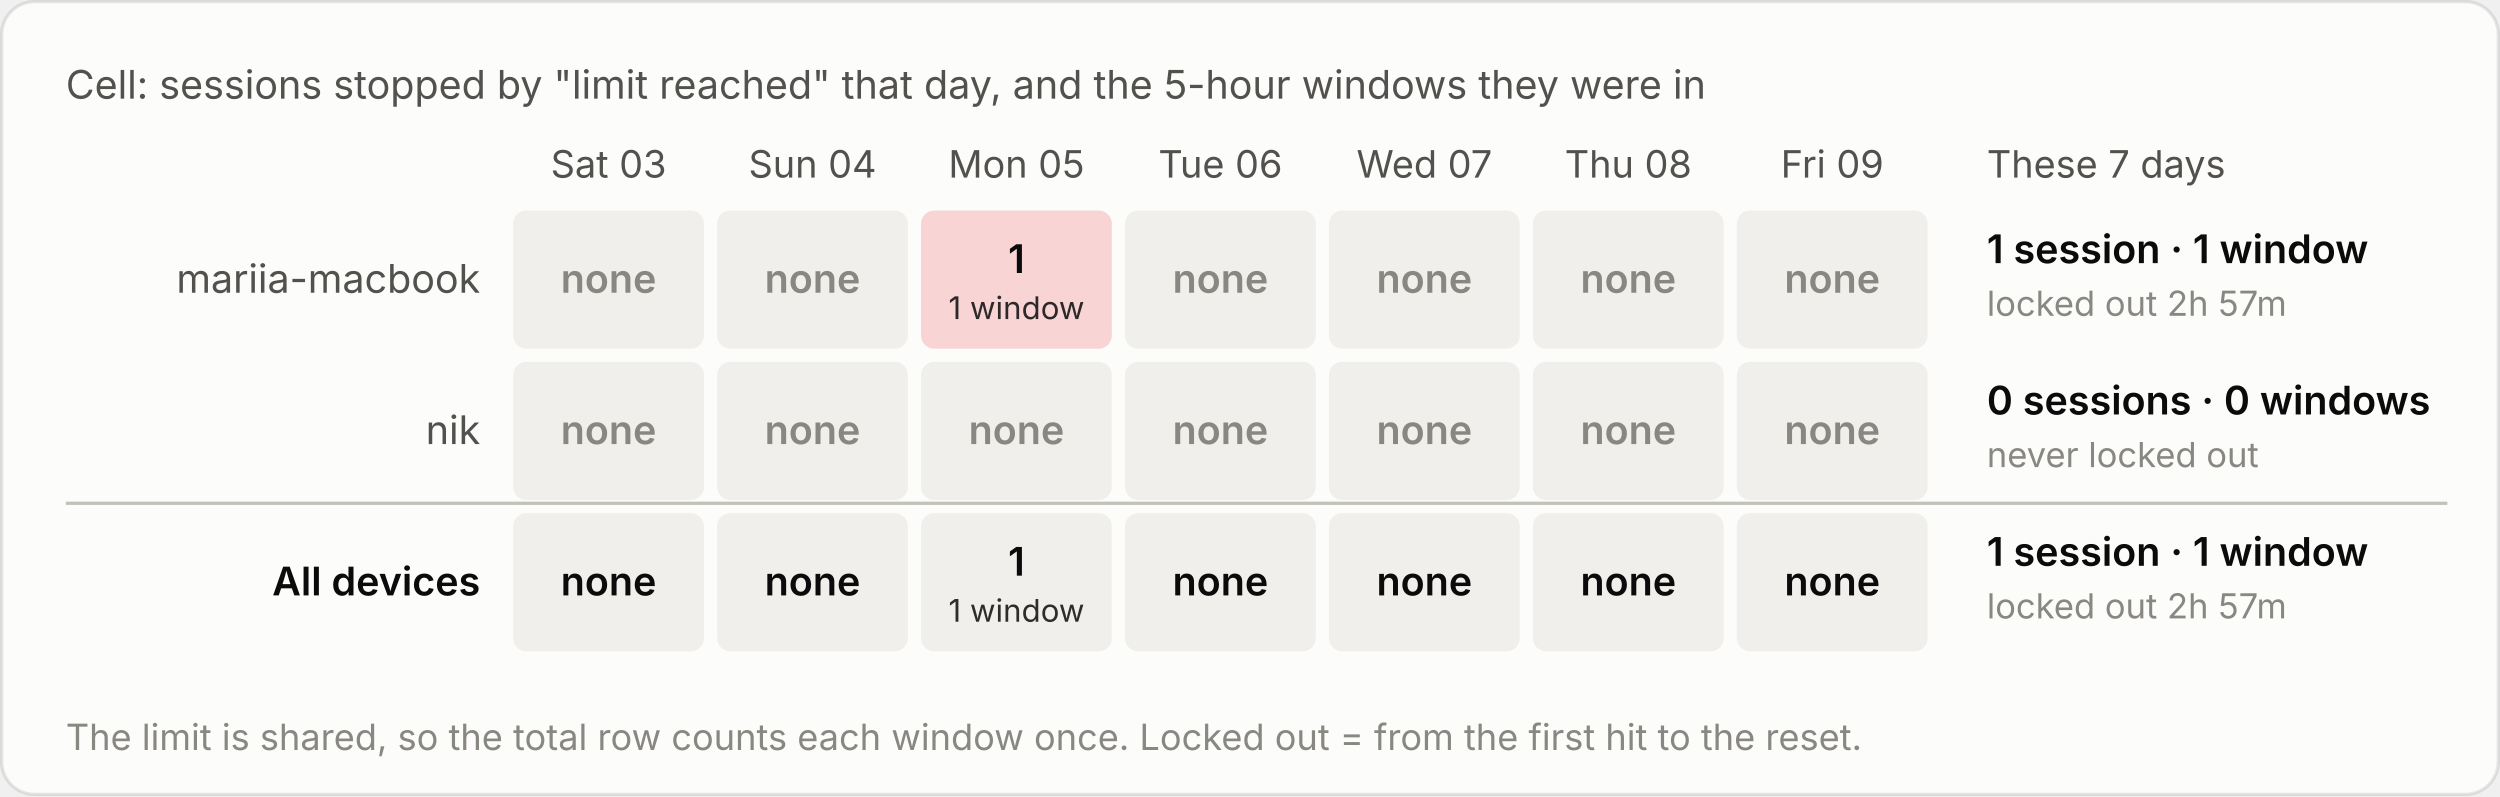
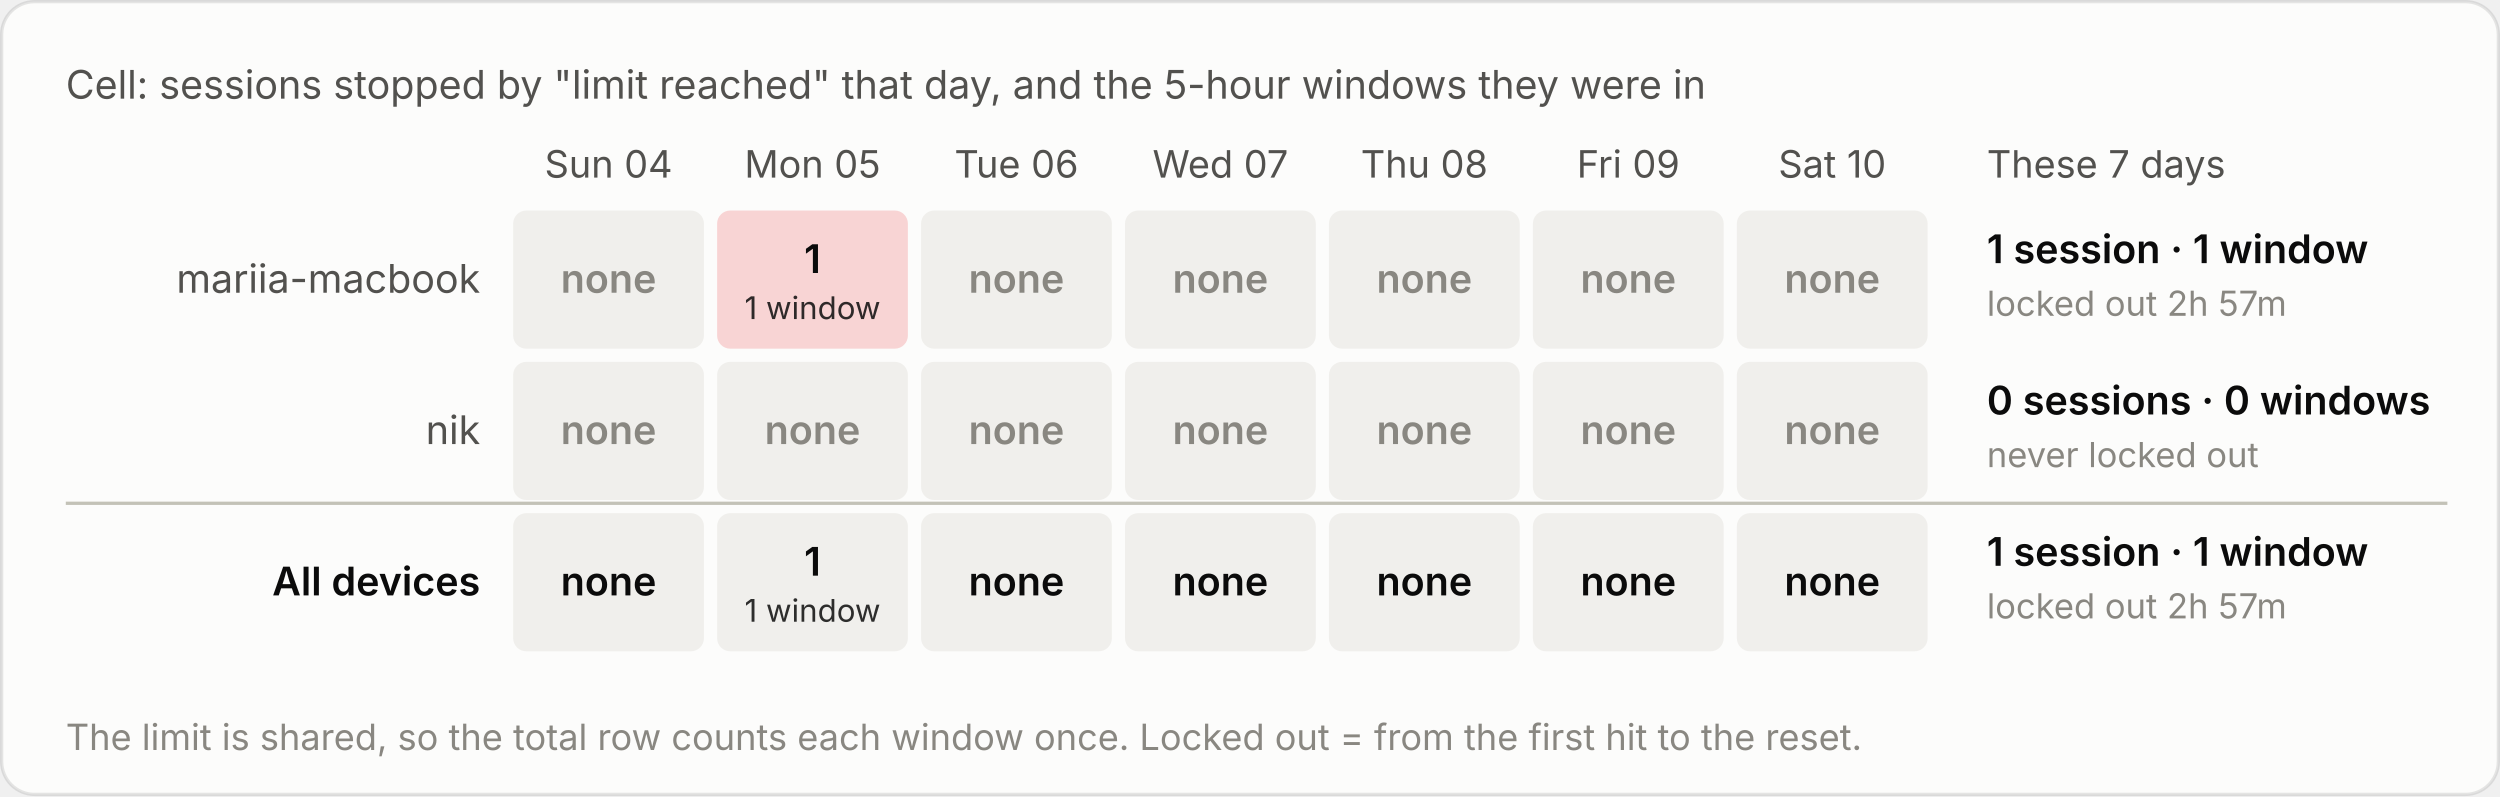
<svg xmlns="http://www.w3.org/2000/svg" viewBox="0 0 760 242" width="760" height="242" role="img" aria-label="Cell: sessions stopped by &quot;limit reached&quot; that day, and the 5-hour windows they were in">
  <style>text{font-family:system-ui,-apple-system,"Segoe UI",sans-serif;font-variant-numeric:tabular-nums}.bg{fill:#fcfcfb;stroke:rgba(11,11,11,.10)}.tp{fill:#0b0b0b}.ts{fill:#52514e}.tm{fill:#898781}.grid{stroke:#e1e0d9;stroke-width:1}.base{stroke:#c3c2b7;stroke-width:1}.so{fill:#b5b3ad}.lo{stroke:#b5b3ad}.qe{fill:#f0efec}.ring{stroke:#fcfcfb}.area{fill-opacity:.1}.s0{fill:#2a78d6}.l0{stroke:#2a78d6}.s1{fill:#eb6834}.l1{stroke:#eb6834}.s2{fill:#1baf7a}.l2{stroke:#1baf7a}.s3{fill:#eda100}.l3{stroke:#eda100}.s4{fill:#e87ba4}.l4{stroke:#e87ba4}.s5{fill:#008300}.l5{stroke:#008300}.s6{fill:#4a3aa7}.l6{stroke:#4a3aa7}.s7{fill:#e34948}.l7{stroke:#e34948}.q0{fill:#cde2fb}.q1{fill:#9ec5f4}.q2{fill:#6da7ec}.q3{fill:#3987e5}.q4{fill:#256abf}.q5{fill:#184f95}.q6{fill:#0d366b}.r0{fill:#f8d4d4}.r1{fill:#ec8f8f}.r2{fill:#c42f2f}.a0{fill:#fbe3e3}.a1{fill:#f5b8b8}.a2{fill:#ec8f8f}.a3{fill:#d65252}.a4{fill:#a82525}.tq0{fill:#0b0b0b}.tq1{fill:#0b0b0b}.tq2{fill:#0b0b0b}.tq3{fill:#ffffff}.tq4{fill:#ffffff}.tq5{fill:#ffffff}.tq6{fill:#ffffff}.tr0{fill:#0b0b0b}.tr1{fill:#0b0b0b}.tr2{fill:#ffffff}.ta0{fill:#0b0b0b}.ta1{fill:#0b0b0b}.ta2{fill:#0b0b0b}.ta3{fill:#ffffff}.ta4{fill:#ffffff}.tw{fill:#ffffff}@media (prefers-color-scheme:dark){.bg{fill:#1a1a19;stroke:rgba(255,255,255,.10)}.tp{fill:#fff}.ts{fill:#c3c2b7}.tm{fill:#898781}.grid{stroke:#2c2c2a}.base{stroke:#383835}.so{fill:#5c5b57}.lo{stroke:#5c5b57}.qe{fill:#262624}.ring{stroke:#1a1a19}.s0{fill:#3987e5}.l0{stroke:#3987e5}.s1{fill:#d95926}.l1{stroke:#d95926}.s2{fill:#199e70}.l2{stroke:#199e70}.s3{fill:#c98500}.l3{stroke:#c98500}.s4{fill:#d55181}.l4{stroke:#d55181}.s5{fill:#008300}.l5{stroke:#008300}.s6{fill:#9085e9}.l6{stroke:#9085e9}.s7{fill:#e66767}.l7{stroke:#e66767}.q0{fill:#16263a}.q1{fill:#123a66}.q2{fill:#184f95}.q3{fill:#256abf}.q4{fill:#3987e5}.q5{fill:#6da7ec}.q6{fill:#b7d3f6}.r0{fill:#4a2023}.r1{fill:#8c2c2f}.r2{fill:#e25555}.a0{fill:#3a1a1c}.a1{fill:#5e2427}.a2{fill:#8c2c2f}.a3{fill:#c43c3f}.a4{fill:#f07070}.tq0{fill:#ffffff}.tq1{fill:#ffffff}.tq2{fill:#ffffff}.tq3{fill:#ffffff}.tq4{fill:#ffffff}.tq5{fill:#0b0b0b}.tq6{fill:#0b0b0b}.tr0{fill:#ffffff}.tr1{fill:#ffffff}.tr2{fill:#ffffff}.ta0{fill:#ffffff}.ta1{fill:#ffffff}.ta2{fill:#ffffff}.ta3{fill:#ffffff}.ta4{fill:#0b0b0b}.tw{fill:#ffffff}}</style>
  <rect class="bg" x=".5" y=".5" width="759" height="241" rx="10" />
  <text class="ts" x="20" y="30" font-size="12">Cell: sessions stopped by "limit reached" that day, and the 5-hour windows they were in</text>
  <g transform="translate(0,-20)">
-     <text class="ts" x="185.0" y="74" font-size="11.5" text-anchor="middle">Sat 03</text>
-     <text class="ts" x="247.0" y="74" font-size="11.5" text-anchor="middle">Sun 04</text>
-     <text class="ts" x="309.0" y="74" font-size="11.5" text-anchor="middle">Mon 05</text>
-     <text class="ts" x="371.0" y="74" font-size="11.5" text-anchor="middle">Tue 06</text>
-     <text class="ts" x="433.0" y="74" font-size="11.5" text-anchor="middle">Wed 07</text>
-     <text class="ts" x="495.0" y="74" font-size="11.5" text-anchor="middle">Thu 08</text>
-     <text class="ts" x="557.0" y="74" font-size="11.5" text-anchor="middle">Fri 09</text>
+     <text class="ts" x="185.0" y="74" font-size="11.5" text-anchor="middle">Sun 04</text>
+     <text class="ts" x="247.0" y="74" font-size="11.5" text-anchor="middle">Mon 05</text>
+     <text class="ts" x="309.0" y="74" font-size="11.5" text-anchor="middle">Tue 06</text>
+     <text class="ts" x="371.0" y="74" font-size="11.5" text-anchor="middle">Wed 07</text>
+     <text class="ts" x="433.0" y="74" font-size="11.5" text-anchor="middle">Thu 08</text>
+     <text class="ts" x="495.0" y="74" font-size="11.5" text-anchor="middle">Fri 09</text>
+     <text class="ts" x="557.0" y="74" font-size="11.5" text-anchor="middle">Sat 10</text>
    <text class="ts" x="604" y="74" font-size="11.5">These 7 days</text>
    <text class="ts" x="146" y="109.0" font-size="12" text-anchor="end">mariia-macbook</text>
    <rect class="qe" x="156.0" y="84" width="58" height="42" rx="4" />
    <text class="tm" x="185.0" y="109.0" font-size="12" font-weight="600" text-anchor="middle">none</text>
-     <rect class="qe" x="218.0" y="84" width="58" height="42" rx="4" />
-     <text class="tm" x="247.0" y="109.0" font-size="12" font-weight="600" text-anchor="middle">none</text>
-     <rect class="r0" x="280.0" y="84" width="58" height="42" rx="4" />
-     <text class="tr0" x="309.0" y="103.0" font-size="12" font-weight="600" text-anchor="middle">1</text>
-     <text class="tr0" x="309.0" y="117.0" font-size="9.5" text-anchor="middle" opacity=".85">1 window</text>
+     <rect class="r0" x="218.0" y="84" width="58" height="42" rx="4" />
+     <text class="tr0" x="247.0" y="103.0" font-size="12" font-weight="600" text-anchor="middle">1</text>
+     <text class="tr0" x="247.0" y="117.0" font-size="9.5" text-anchor="middle" opacity=".85">1 window</text>
+     <rect class="qe" x="280.0" y="84" width="58" height="42" rx="4" />
+     <text class="tm" x="309.0" y="109.0" font-size="12" font-weight="600" text-anchor="middle">none</text>
    <rect class="qe" x="342.0" y="84" width="58" height="42" rx="4" />
    <text class="tm" x="371.0" y="109.0" font-size="12" font-weight="600" text-anchor="middle">none</text>
    <rect class="qe" x="404.0" y="84" width="58" height="42" rx="4" />
    <text class="tm" x="433.0" y="109.0" font-size="12" font-weight="600" text-anchor="middle">none</text>
    <rect class="qe" x="466.0" y="84" width="58" height="42" rx="4" />
    <text class="tm" x="495.0" y="109.0" font-size="12" font-weight="600" text-anchor="middle">none</text>
    <rect class="qe" x="528.0" y="84" width="58" height="42" rx="4" />
    <text class="tm" x="557.0" y="109.0" font-size="12" font-weight="600" text-anchor="middle">none</text>
    <text class="tp" x="604" y="100.0" font-size="12" font-weight="600">1 session · 1 window</text>
    <text class="tm" x="604" y="116.0" font-size="10.5">locked out 2h 57m</text>
    <text class="ts" x="146" y="155.0" font-size="12" text-anchor="end">nik</text>
    <rect class="qe" x="156.0" y="130" width="58" height="42" rx="4" />
    <text class="tm" x="185.0" y="155.0" font-size="12" font-weight="600" text-anchor="middle">none</text>
    <rect class="qe" x="218.0" y="130" width="58" height="42" rx="4" />
    <text class="tm" x="247.0" y="155.0" font-size="12" font-weight="600" text-anchor="middle">none</text>
    <rect class="qe" x="280.0" y="130" width="58" height="42" rx="4" />
    <text class="tm" x="309.0" y="155.0" font-size="12" font-weight="600" text-anchor="middle">none</text>
    <rect class="qe" x="342.0" y="130" width="58" height="42" rx="4" />
    <text class="tm" x="371.0" y="155.0" font-size="12" font-weight="600" text-anchor="middle">none</text>
    <rect class="qe" x="404.0" y="130" width="58" height="42" rx="4" />
    <text class="tm" x="433.0" y="155.0" font-size="12" font-weight="600" text-anchor="middle">none</text>
    <rect class="qe" x="466.0" y="130" width="58" height="42" rx="4" />
    <text class="tm" x="495.0" y="155.0" font-size="12" font-weight="600" text-anchor="middle">none</text>
    <rect class="qe" x="528.0" y="130" width="58" height="42" rx="4" />
    <text class="tm" x="557.0" y="155.0" font-size="12" font-weight="600" text-anchor="middle">none</text>
    <text class="tp" x="604" y="146.0" font-size="12" font-weight="600">0 sessions · 0 windows</text>
    <text class="tm" x="604" y="162.0" font-size="10.5">never locked out</text>
    <line class="base" x1="20" x2="744" y1="173" y2="173" />
    <text class="tp" x="146" y="201.0" font-size="12" text-anchor="end" font-weight="600">All devices</text>
    <rect class="qe" x="156.0" y="176" width="58" height="42" rx="4" />
    <text class="tp" x="185.0" y="201.0" font-size="12" font-weight="600" text-anchor="middle">none</text>
    <rect class="qe" x="218.0" y="176" width="58" height="42" rx="4" />
-     <text class="tp" x="247.0" y="201.0" font-size="12" font-weight="600" text-anchor="middle">none</text>
+     <text class="tp" x="247.0" y="195.0" font-size="12" font-weight="600" text-anchor="middle">1</text>
+     <text class="tp" x="247.0" y="209.0" font-size="9.5" text-anchor="middle" opacity=".85">1 window</text>
    <rect class="qe" x="280.0" y="176" width="58" height="42" rx="4" />
-     <text class="tp" x="309.0" y="195.0" font-size="12" font-weight="600" text-anchor="middle">1</text>
-     <text class="tp" x="309.0" y="209.0" font-size="9.5" text-anchor="middle" opacity=".85">1 window</text>
+     <text class="tp" x="309.0" y="201.0" font-size="12" font-weight="600" text-anchor="middle">none</text>
    <rect class="qe" x="342.0" y="176" width="58" height="42" rx="4" />
    <text class="tp" x="371.0" y="201.0" font-size="12" font-weight="600" text-anchor="middle">none</text>
    <rect class="qe" x="404.0" y="176" width="58" height="42" rx="4" />
    <text class="tp" x="433.0" y="201.0" font-size="12" font-weight="600" text-anchor="middle">none</text>
    <rect class="qe" x="466.0" y="176" width="58" height="42" rx="4" />
    <text class="tp" x="495.0" y="201.0" font-size="12" font-weight="600" text-anchor="middle">none</text>
    <rect class="qe" x="528.0" y="176" width="58" height="42" rx="4" />
    <text class="tp" x="557.0" y="201.0" font-size="12" font-weight="600" text-anchor="middle">none</text>
    <text class="tp" x="604" y="192.0" font-size="12" font-weight="600">1 session · 1 window</text>
    <text class="tm" x="604" y="208.0" font-size="10.5">locked out 2h 57m</text>
    <text class="tm" x="20" y="248" font-size="11">The limit is shared, so the total row counts each window once. Locked out = from the first hit to the reset.</text>
  </g>
</svg>
